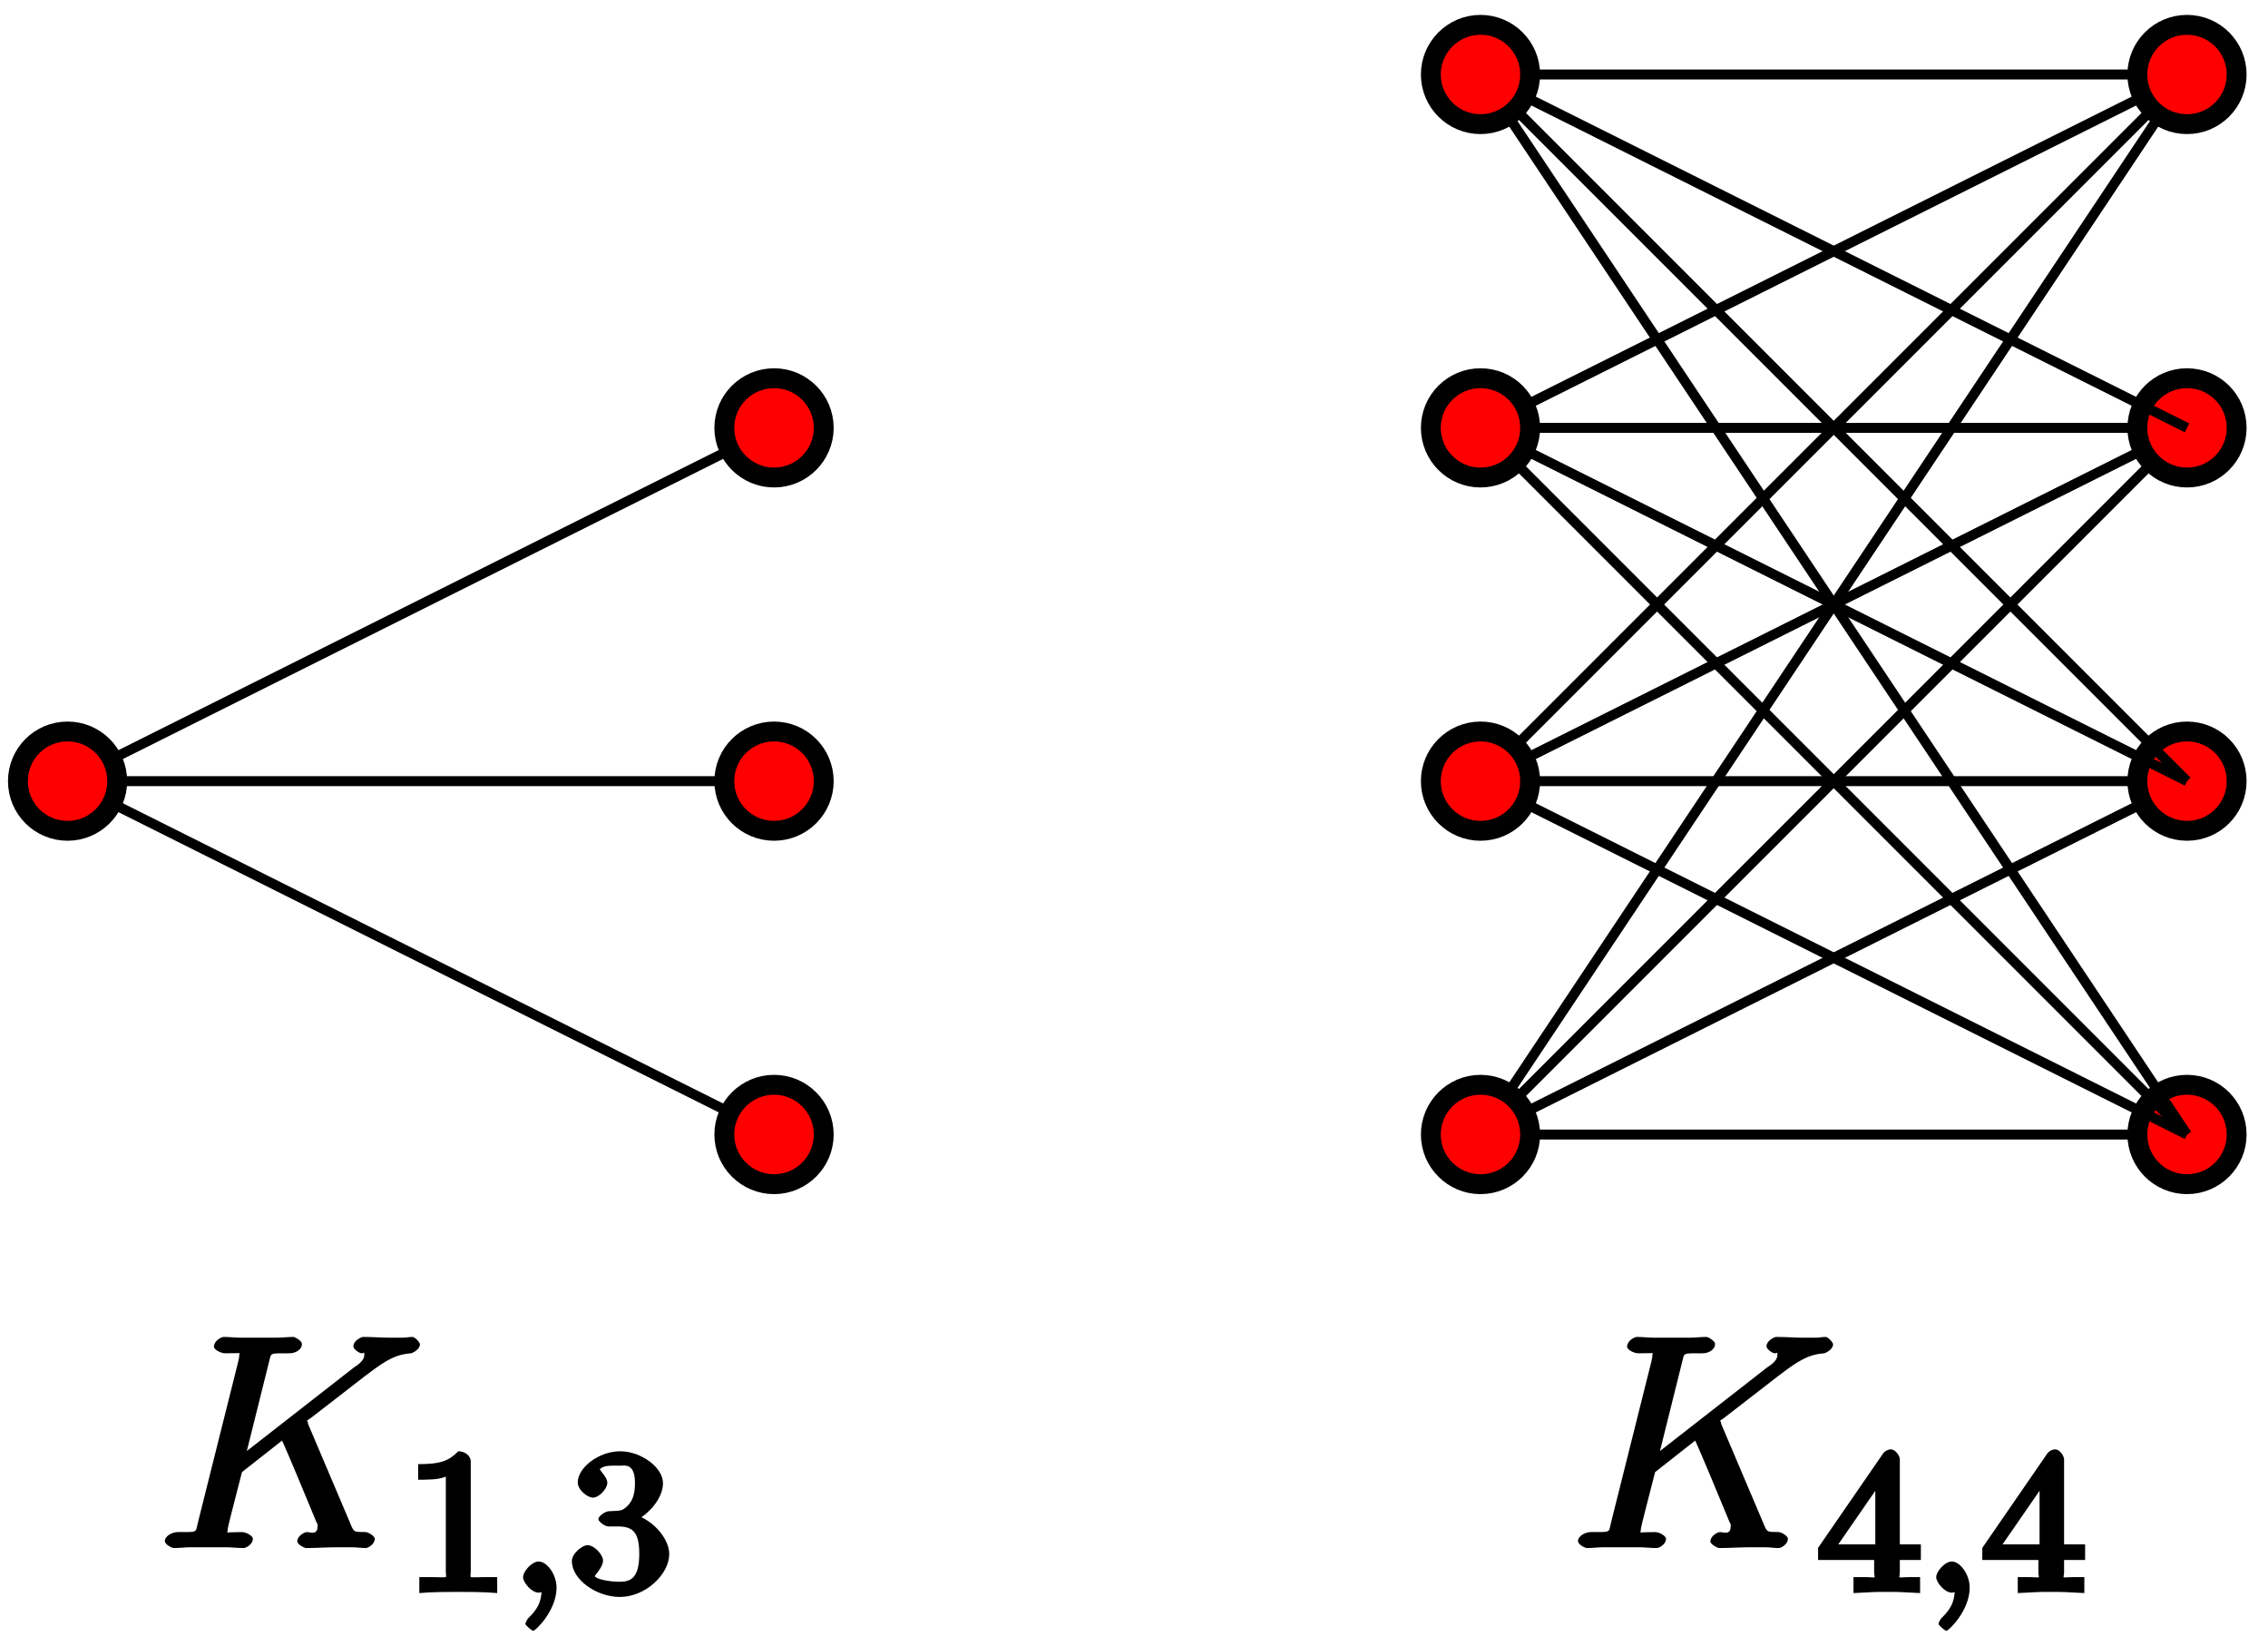
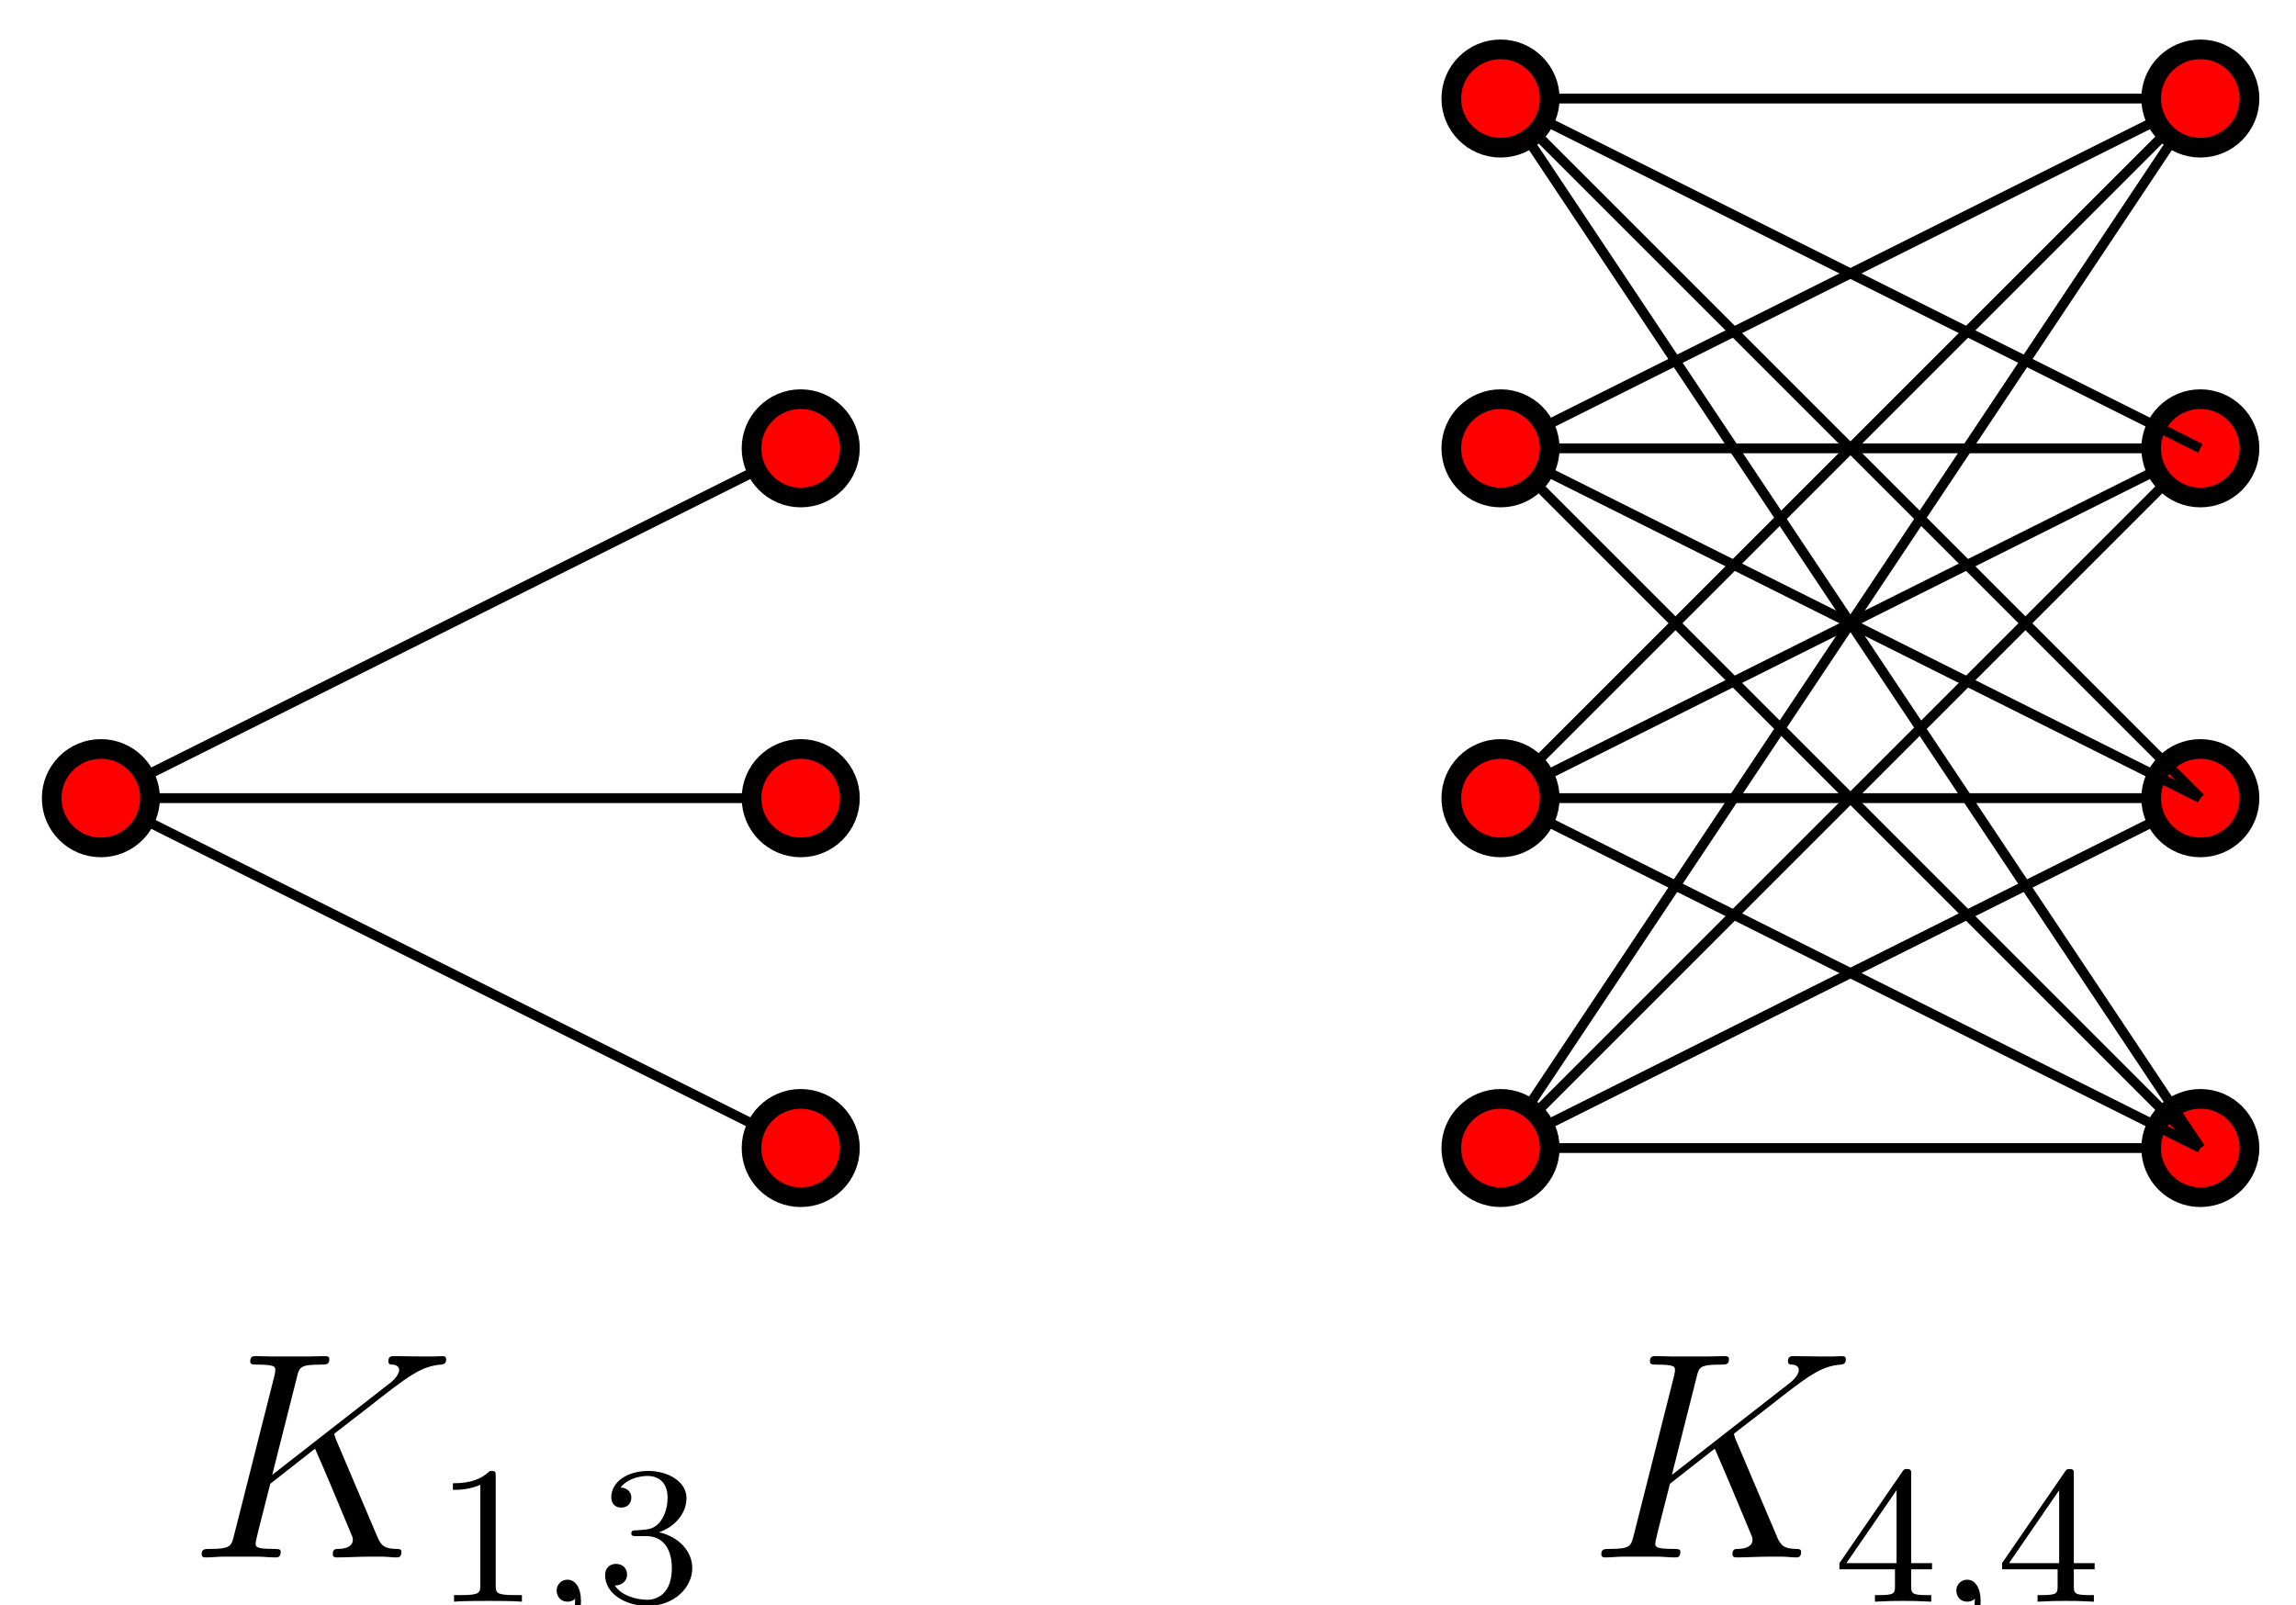
- <svg xmlns="http://www.w3.org/2000/svg" xmlns:xlink="http://www.w3.org/1999/xlink" width="91pt" height="66pt" viewBox="0 0 91 66" version="1.1">
+ <svg xmlns="http://www.w3.org/2000/svg" xmlns:xlink="http://www.w3.org/1999/xlink" width="93pt" height="65pt" viewBox="0 0 93 65" version="1.1">
  <defs>
    <g>
      <symbol overflow="visible" id="glyph0-0">
        <path style="stroke:none;" d="" />
      </symbol>
      <symbol overflow="visible" id="glyph0-1">
-         <path style="stroke:none;" d="M 6.125 -4.969 C 6.125 -5.016 6.078 -5.109 6.078 -5.141 C 6.078 -5.156 6.031 -5.062 6.234 -5.219 L 7.406 -6.125 C 9 -7.359 9.422 -7.75 10.25 -7.812 C 10.328 -7.828 10.609 -7.969 10.609 -8.172 C 10.609 -8.25 10.406 -8.469 10.312 -8.469 C 10.188 -8.469 10.047 -8.438 9.906 -8.438 L 9.453 -8.438 C 9.078 -8.438 8.688 -8.469 8.328 -8.469 C 8.25 -8.469 7.938 -8.312 7.938 -8.094 C 7.938 -7.969 8.188 -7.812 8.266 -7.812 C 8.391 -7.812 8.375 -7.906 8.375 -7.734 C 8.375 -7.5 8.062 -7.312 7.969 -7.25 L 3.281 -3.594 L 3.562 -3.484 L 4.547 -7.438 C 4.656 -7.844 4.531 -7.812 5.375 -7.812 C 5.609 -7.812 5.875 -7.953 5.875 -8.188 C 5.875 -8.312 5.594 -8.469 5.531 -8.469 C 5.312 -8.469 5.062 -8.438 4.844 -8.438 L 3.438 -8.438 C 3.219 -8.438 2.953 -8.469 2.734 -8.469 C 2.641 -8.469 2.344 -8.312 2.344 -8.078 C 2.344 -7.953 2.625 -7.812 2.797 -7.812 C 3.531 -7.812 3.359 -7.859 3.359 -7.734 C 3.359 -7.703 3.359 -7.641 3.312 -7.453 L 1.703 -1.031 C 1.594 -0.609 1.734 -0.641 0.891 -0.641 C 0.672 -0.641 0.375 -0.484 0.375 -0.281 C 0.375 -0.141 0.656 0 0.734 0 C 0.953 0 1.188 -0.031 1.422 -0.031 L 2.828 -0.031 C 3.047 -0.031 3.297 0 3.531 0 C 3.625 0 3.906 -0.141 3.906 -0.375 C 3.906 -0.484 3.641 -0.641 3.469 -0.641 C 2.734 -0.641 2.891 -0.578 2.891 -0.703 C 2.891 -0.781 2.969 -1.094 3.016 -1.281 L 3.469 -3.047 L 5.078 -4.312 C 5.312 -3.797 5.953 -2.266 6.453 -1.047 C 6.531 -0.906 6.5 -0.938 6.5 -0.859 C 6.5 -0.5 6.188 -0.641 6.078 -0.641 C 5.969 -0.641 5.688 -0.484 5.688 -0.266 C 5.688 -0.141 5.984 0 6.031 0 C 6.438 0 6.891 -0.031 7.297 -0.031 L 7.875 -0.031 C 8.062 -0.031 8.266 0 8.438 0 C 8.516 0 8.797 -0.141 8.797 -0.375 C 8.797 -0.484 8.531 -0.641 8.422 -0.641 C 7.969 -0.656 7.969 -0.594 7.797 -1.031 Z M 6.125 -4.969 " />
+         <path style="stroke:none;" d="M 5.969 -4.828 C 5.969 -4.859 5.922 -4.953 5.922 -5 C 5.922 -5.016 5.922 -5.016 6.125 -5.172 L 7.297 -6.078 C 8.891 -7.328 9.422 -7.75 10.25 -7.812 C 10.328 -7.828 10.453 -7.828 10.453 -8.031 C 10.453 -8.109 10.406 -8.156 10.312 -8.156 C 10.188 -8.156 10.047 -8.141 9.906 -8.141 L 9.453 -8.141 C 9.078 -8.141 8.688 -8.156 8.328 -8.156 C 8.25 -8.156 8.109 -8.156 8.109 -7.953 C 8.109 -7.828 8.188 -7.812 8.266 -7.812 C 8.391 -7.812 8.547 -7.75 8.547 -7.594 C 8.547 -7.344 8.188 -7.062 8.094 -7 L 3.406 -3.344 L 4.406 -7.297 C 4.5 -7.703 4.531 -7.812 5.375 -7.812 C 5.609 -7.812 5.719 -7.812 5.719 -8.047 C 5.719 -8.156 5.594 -8.156 5.531 -8.156 C 5.312 -8.156 5.062 -8.141 4.844 -8.141 L 3.438 -8.141 C 3.219 -8.141 2.953 -8.156 2.734 -8.156 C 2.641 -8.156 2.516 -8.156 2.516 -7.938 C 2.516 -7.812 2.625 -7.812 2.797 -7.812 C 3.531 -7.812 3.531 -7.719 3.531 -7.594 C 3.531 -7.562 3.531 -7.5 3.484 -7.312 L 1.859 -0.891 C 1.75 -0.469 1.734 -0.344 0.891 -0.344 C 0.672 -0.344 0.547 -0.344 0.547 -0.125 C 0.547 0 0.656 0 0.734 0 C 0.953 0 1.188 -0.031 1.422 -0.031 L 2.828 -0.031 C 3.047 -0.031 3.297 0 3.531 0 C 3.625 0 3.75 0 3.75 -0.234 C 3.75 -0.344 3.641 -0.344 3.469 -0.344 C 2.734 -0.344 2.734 -0.438 2.734 -0.562 C 2.734 -0.641 2.812 -0.938 2.859 -1.141 L 3.328 -2.984 L 5.141 -4.406 C 5.484 -3.641 6.125 -2.109 6.609 -0.938 C 6.641 -0.875 6.672 -0.797 6.672 -0.719 C 6.672 -0.359 6.188 -0.344 6.078 -0.344 C 5.969 -0.344 5.859 -0.344 5.859 -0.125 C 5.859 0 5.984 0 6.031 0 C 6.438 0 6.891 -0.031 7.297 -0.031 L 7.875 -0.031 C 8.062 -0.031 8.266 0 8.438 0 C 8.516 0 8.641 0 8.641 -0.234 C 8.641 -0.344 8.531 -0.344 8.422 -0.344 C 7.969 -0.359 7.812 -0.453 7.641 -0.891 Z M 5.969 -4.828 " />
      </symbol>
      <symbol overflow="visible" id="glyph1-0">
        <path style="stroke:none;" d="" />
      </symbol>
      <symbol overflow="visible" id="glyph1-1">
-         <path style="stroke:none;" d="M 2.688 -5.266 C 2.688 -5.469 2.484 -5.672 2.188 -5.672 C 1.812 -5.297 1.516 -5.156 0.578 -5.156 L 0.578 -4.531 C 0.984 -4.531 1.406 -4.531 1.688 -4.656 L 1.688 -0.844 C 1.688 -0.547 1.844 -0.625 1.094 -0.625 L 0.625 -0.625 L 0.625 0.016 C 1.141 -0.031 1.828 -0.031 2.188 -0.031 C 2.547 -0.031 3.234 -0.031 3.75 0.016 L 3.75 -0.625 L 3.281 -0.625 C 2.531 -0.625 2.688 -0.547 2.688 -0.844 Z M 2.688 -5.266 " />
+         <path style="stroke:none;" d="M 2.5 -5.078 C 2.5 -5.297 2.484 -5.297 2.266 -5.297 C 1.938 -4.984 1.516 -4.797 0.766 -4.797 L 0.766 -4.531 C 0.984 -4.531 1.406 -4.531 1.875 -4.734 L 1.875 -0.656 C 1.875 -0.359 1.844 -0.266 1.094 -0.266 L 0.812 -0.266 L 0.812 0 C 1.141 -0.031 1.828 -0.031 2.188 -0.031 C 2.547 -0.031 3.234 -0.031 3.562 0 L 3.562 -0.266 L 3.281 -0.266 C 2.531 -0.266 2.5 -0.359 2.5 -0.656 Z M 2.5 -5.078 " />
      </symbol>
      <symbol overflow="visible" id="glyph1-2">
-         <path style="stroke:none;" d="M 2.016 -2.656 C 2.641 -2.656 2.859 -2.375 2.859 -1.547 C 2.859 -0.547 2.484 -0.438 2.062 -0.438 C 1.625 -0.438 1.141 -0.547 1.078 -0.656 C 1.031 -0.656 1.406 -1.016 1.406 -1.281 C 1.406 -1.531 1.047 -1.906 0.781 -1.906 C 0.578 -1.906 0.156 -1.578 0.156 -1.266 C 0.156 -0.516 1.156 0.172 2.078 0.172 C 3.125 0.172 4.062 -0.75 4.062 -1.547 C 4.062 -2.203 3.344 -3 2.531 -3.172 L 2.531 -2.812 C 3.156 -3.031 3.812 -3.75 3.812 -4.391 C 3.812 -5.031 2.922 -5.672 2.094 -5.672 C 1.234 -5.672 0.391 -5.016 0.391 -4.422 C 0.391 -4.125 0.781 -3.812 1 -3.812 C 1.25 -3.812 1.578 -4.172 1.578 -4.406 C 1.578 -4.688 1.141 -4.984 1.328 -4.984 C 1.438 -5.125 1.922 -5.094 2.062 -5.094 C 2.266 -5.094 2.688 -5.219 2.688 -4.391 C 2.688 -3.828 2.516 -3.625 2.406 -3.5 C 2.156 -3.25 2.109 -3.297 1.625 -3.266 C 1.469 -3.25 1.219 -3.062 1.219 -2.953 C 1.219 -2.844 1.484 -2.656 1.625 -2.656 Z M 2.016 -2.656 " />
+         <path style="stroke:none;" d="M 2.016 -2.656 C 2.641 -2.656 3.047 -2.203 3.047 -1.359 C 3.047 -0.359 2.484 -0.078 2.062 -0.078 C 1.625 -0.078 1.016 -0.234 0.734 -0.656 C 1.031 -0.656 1.234 -0.844 1.234 -1.094 C 1.234 -1.359 1.047 -1.531 0.781 -1.531 C 0.578 -1.531 0.344 -1.406 0.344 -1.078 C 0.344 -0.328 1.156 0.172 2.078 0.172 C 3.125 0.172 3.875 -0.562 3.875 -1.359 C 3.875 -2.031 3.344 -2.625 2.531 -2.812 C 3.156 -3.031 3.641 -3.562 3.641 -4.203 C 3.641 -4.844 2.922 -5.297 2.094 -5.297 C 1.234 -5.297 0.594 -4.844 0.594 -4.234 C 0.594 -3.938 0.781 -3.812 1 -3.812 C 1.25 -3.812 1.406 -3.984 1.406 -4.219 C 1.406 -4.516 1.141 -4.625 0.969 -4.625 C 1.312 -5.062 1.922 -5.094 2.062 -5.094 C 2.266 -5.094 2.875 -5.031 2.875 -4.203 C 2.875 -3.656 2.641 -3.312 2.531 -3.188 C 2.297 -2.938 2.109 -2.922 1.625 -2.891 C 1.469 -2.891 1.406 -2.875 1.406 -2.766 C 1.406 -2.656 1.484 -2.656 1.625 -2.656 Z M 2.016 -2.656 " />
      </symbol>
      <symbol overflow="visible" id="glyph1-3">
-         <path style="stroke:none;" d="M 3.328 -5.344 C 3.328 -5.5 3.141 -5.75 2.969 -5.75 C 2.875 -5.75 2.719 -5.688 2.641 -5.562 L 0.047 -1.797 L 0.047 -1.312 L 2.297 -1.312 L 2.297 -0.828 C 2.297 -0.531 2.469 -0.625 1.844 -0.625 L 1.469 -0.625 L 1.469 0.016 C 2.344 -0.031 2.359 -0.031 2.812 -0.031 C 3.266 -0.031 3.281 -0.031 4.141 0.016 L 4.141 -0.625 L 3.781 -0.625 C 3.156 -0.625 3.328 -0.531 3.328 -0.828 L 3.328 -1.312 L 4.172 -1.312 L 4.172 -1.938 L 3.328 -1.938 Z M 2.344 -4.688 L 2.344 -1.938 L 0.859 -1.938 L 2.672 -4.562 Z M 2.344 -4.688 " />
+         <path style="stroke:none;" d="M 3.141 -5.156 C 3.141 -5.312 3.141 -5.375 2.969 -5.375 C 2.875 -5.375 2.859 -5.375 2.781 -5.266 L 0.234 -1.562 L 0.234 -1.312 L 2.484 -1.312 L 2.484 -0.641 C 2.484 -0.344 2.469 -0.266 1.844 -0.266 L 1.672 -0.266 L 1.672 0 C 2.344 -0.031 2.359 -0.031 2.812 -0.031 C 3.266 -0.031 3.281 -0.031 3.953 0 L 3.953 -0.266 L 3.781 -0.266 C 3.156 -0.266 3.141 -0.344 3.141 -0.641 L 3.141 -1.312 L 3.984 -1.312 L 3.984 -1.562 L 3.141 -1.562 Z M 2.547 -4.516 L 2.547 -1.562 L 0.516 -1.562 Z M 2.547 -4.516 " />
      </symbol>
      <symbol overflow="visible" id="glyph2-0">
        <path style="stroke:none;" d="" />
      </symbol>
      <symbol overflow="visible" id="glyph2-1">
-         <path style="stroke:none;" d="M 1.297 -0.297 C 1.297 0.219 1.25 0.547 0.75 1.031 C 0.719 1.062 0.641 1.203 0.641 1.25 C 0.641 1.312 0.906 1.531 0.953 1.531 C 1.047 1.531 1.891 0.719 1.891 -0.203 C 1.891 -0.719 1.516 -1.25 1.172 -1.25 C 0.891 -1.25 0.547 -0.844 0.547 -0.625 C 0.547 -0.406 0.891 0 1.172 0 C 1.375 0 1.672 -0.297 1.672 -0.297 Z M 1.297 -0.297 " />
+         <path style="stroke:none;" d="M 1.484 -0.125 C 1.484 0.391 1.375 0.859 0.891 1.344 C 0.859 1.375 0.844 1.391 0.844 1.422 C 0.844 1.484 0.906 1.531 0.953 1.531 C 1.047 1.531 1.719 0.906 1.719 -0.031 C 1.719 -0.531 1.516 -0.891 1.172 -0.891 C 0.891 -0.891 0.734 -0.656 0.734 -0.453 C 0.734 -0.219 0.891 0 1.172 0 C 1.375 0 1.484 -0.109 1.484 -0.125 Z M 1.484 -0.125 " />
      </symbol>
    </g>
  </defs>
  <g id="surface1">
    <g style="fill:rgb(0%,0%,0%);fill-opacity:1;">
-       <use xlink:href="#glyph0-1" x="6.24" y="62.1" />
+       <use xlink:href="#glyph0-1" x="7.62" y="63.098" />
    </g>
    <g style="fill:rgb(0%,0%,0%);fill-opacity:1;">
-       <use xlink:href="#glyph1-1" x="16.2" y="63.89" />
+       <use xlink:href="#glyph1-1" x="17.579" y="64.891" />
    </g>
    <g style="fill:rgb(0%,0%,0%);fill-opacity:1;">
-       <use xlink:href="#glyph2-1" x="20.44" y="63.89" />
+       <use xlink:href="#glyph2-1" x="21.813" y="64.891" />
    </g>
    <g style="fill:rgb(0%,0%,0%);fill-opacity:1;">
-       <use xlink:href="#glyph1-2" x="22.79" y="63.89" />
+       <use xlink:href="#glyph1-2" x="24.166" y="64.891" />
    </g>
    <g style="fill:rgb(0%,0%,0%);fill-opacity:1;">
-       <use xlink:href="#glyph0-1" x="62.94" y="62.1" />
+       <use xlink:href="#glyph0-1" x="64.314" y="63.098" />
    </g>
    <g style="fill:rgb(0%,0%,0%);fill-opacity:1;">
-       <use xlink:href="#glyph1-3" x="72.9" y="63.89" />
+       <use xlink:href="#glyph1-3" x="74.273" y="64.891" />
    </g>
    <g style="fill:rgb(0%,0%,0%);fill-opacity:1;">
-       <use xlink:href="#glyph2-1" x="77.14" y="63.89" />
+       <use xlink:href="#glyph2-1" x="78.507" y="64.891" />
    </g>
    <g style="fill:rgb(0%,0%,0%);fill-opacity:1;">
-       <use xlink:href="#glyph1-3" x="79.49" y="63.89" />
+       <use xlink:href="#glyph1-3" x="80.86" y="64.891" />
    </g>
-     <path style="fill:none;stroke-width:0.399;stroke-linecap:butt;stroke-linejoin:miter;stroke:rgb(0%,0%,0%);stroke-opacity:1;stroke-miterlimit:10;" d="M 0.001 14.174 L 28.349 -0.002 " transform="matrix(1,0,0,-1,2.71,45.51)" />
-     <path style="fill-rule:nonzero;fill:rgb(100%,0%,0%);fill-opacity:1;stroke-width:0.797;stroke-linecap:butt;stroke-linejoin:miter;stroke:rgb(0%,0%,0%);stroke-opacity:1;stroke-miterlimit:10;" d="M 30.341 -0.002 C 30.341 1.1 29.446 1.994 28.349 1.994 C 27.247 1.994 26.352 1.1 26.352 -0.002 C 26.352 -1.099 27.247 -1.994 28.349 -1.994 C 29.446 -1.994 30.341 -1.099 30.341 -0.002 Z M 30.341 -0.002 " transform="matrix(1,0,0,-1,2.71,45.51)" />
-     <path style="fill:none;stroke-width:0.399;stroke-linecap:butt;stroke-linejoin:miter;stroke:rgb(0%,0%,0%);stroke-opacity:1;stroke-miterlimit:10;" d="M 0.001 14.174 L 28.349 14.174 " transform="matrix(1,0,0,-1,2.71,45.51)" />
-     <path style="fill-rule:nonzero;fill:rgb(100%,0%,0%);fill-opacity:1;stroke-width:0.797;stroke-linecap:butt;stroke-linejoin:miter;stroke:rgb(0%,0%,0%);stroke-opacity:1;stroke-miterlimit:10;" d="M 30.341 14.174 C 30.341 15.276 29.446 16.166 28.349 16.166 C 27.247 16.166 26.352 15.276 26.352 14.174 C 26.352 13.072 27.247 12.182 28.349 12.182 C 29.446 12.182 30.341 13.072 30.341 14.174 Z M 30.341 14.174 " transform="matrix(1,0,0,-1,2.71,45.51)" />
-     <path style="fill:none;stroke-width:0.399;stroke-linecap:butt;stroke-linejoin:miter;stroke:rgb(0%,0%,0%);stroke-opacity:1;stroke-miterlimit:10;" d="M 0.001 14.174 L 28.349 28.346 " transform="matrix(1,0,0,-1,2.71,45.51)" />
-     <path style="fill-rule:nonzero;fill:rgb(100%,0%,0%);fill-opacity:1;stroke-width:0.797;stroke-linecap:butt;stroke-linejoin:miter;stroke:rgb(0%,0%,0%);stroke-opacity:1;stroke-miterlimit:10;" d="M 30.341 28.346 C 30.341 29.448 29.446 30.338 28.349 30.338 C 27.247 30.338 26.352 29.448 26.352 28.346 C 26.352 27.248 27.247 26.354 28.349 26.354 C 29.446 26.354 30.341 27.248 30.341 28.346 Z M 30.341 28.346 " transform="matrix(1,0,0,-1,2.71,45.51)" />
-     <path style="fill-rule:nonzero;fill:rgb(100%,0%,0%);fill-opacity:1;stroke-width:0.797;stroke-linecap:butt;stroke-linejoin:miter;stroke:rgb(0%,0%,0%);stroke-opacity:1;stroke-miterlimit:10;" d="M 1.993 14.174 C 1.993 15.276 1.099 16.166 0.001 16.166 C -1.101 16.166 -1.991 15.276 -1.991 14.174 C -1.991 13.072 -1.101 12.182 0.001 12.182 C 1.099 12.182 1.993 13.072 1.993 14.174 Z M 1.993 14.174 " transform="matrix(1,0,0,-1,2.71,45.51)" />
-     <path style="fill:none;stroke-width:0.399;stroke-linecap:butt;stroke-linejoin:miter;stroke:rgb(0%,0%,0%);stroke-opacity:1;stroke-miterlimit:10;" d="M 56.692 -0.002 L 85.04 -0.002 " transform="matrix(1,0,0,-1,2.71,45.51)" />
-     <path style="fill:none;stroke-width:0.399;stroke-linecap:butt;stroke-linejoin:miter;stroke:rgb(0%,0%,0%);stroke-opacity:1;stroke-miterlimit:10;" d="M 56.692 -0.002 L 85.04 14.174 " transform="matrix(1,0,0,-1,2.71,45.51)" />
-     <path style="fill:none;stroke-width:0.399;stroke-linecap:butt;stroke-linejoin:miter;stroke:rgb(0%,0%,0%);stroke-opacity:1;stroke-miterlimit:10;" d="M 56.692 -0.002 L 85.04 28.346 " transform="matrix(1,0,0,-1,2.71,45.51)" />
-     <path style="fill:none;stroke-width:0.399;stroke-linecap:butt;stroke-linejoin:miter;stroke:rgb(0%,0%,0%);stroke-opacity:1;stroke-miterlimit:10;" d="M 56.692 -0.002 L 85.04 42.522 " transform="matrix(1,0,0,-1,2.71,45.51)" />
-     <path style="fill-rule:nonzero;fill:rgb(100%,0%,0%);fill-opacity:1;stroke-width:0.797;stroke-linecap:butt;stroke-linejoin:miter;stroke:rgb(0%,0%,0%);stroke-opacity:1;stroke-miterlimit:10;" d="M 58.685 -0.002 C 58.685 1.1 57.794 1.994 56.692 1.994 C 55.595 1.994 54.7 1.1 54.7 -0.002 C 54.7 -1.099 55.595 -1.994 56.692 -1.994 C 57.794 -1.994 58.685 -1.099 58.685 -0.002 Z M 58.685 -0.002 " transform="matrix(1,0,0,-1,2.71,45.51)" />
-     <path style="fill-rule:nonzero;fill:rgb(100%,0%,0%);fill-opacity:1;stroke-width:0.797;stroke-linecap:butt;stroke-linejoin:miter;stroke:rgb(0%,0%,0%);stroke-opacity:1;stroke-miterlimit:10;" d="M 87.032 -0.002 C 87.032 1.1 86.142 1.994 85.04 1.994 C 83.938 1.994 83.048 1.1 83.048 -0.002 C 83.048 -1.099 83.938 -1.994 85.04 -1.994 C 86.142 -1.994 87.032 -1.099 87.032 -0.002 Z M 87.032 -0.002 " transform="matrix(1,0,0,-1,2.71,45.51)" />
-     <path style="fill:none;stroke-width:0.399;stroke-linecap:butt;stroke-linejoin:miter;stroke:rgb(0%,0%,0%);stroke-opacity:1;stroke-miterlimit:10;" d="M 56.692 14.174 L 85.04 -0.002 " transform="matrix(1,0,0,-1,2.71,45.51)" />
-     <path style="fill:none;stroke-width:0.399;stroke-linecap:butt;stroke-linejoin:miter;stroke:rgb(0%,0%,0%);stroke-opacity:1;stroke-miterlimit:10;" d="M 56.692 14.174 L 85.04 14.174 " transform="matrix(1,0,0,-1,2.71,45.51)" />
-     <path style="fill:none;stroke-width:0.399;stroke-linecap:butt;stroke-linejoin:miter;stroke:rgb(0%,0%,0%);stroke-opacity:1;stroke-miterlimit:10;" d="M 56.692 14.174 L 85.04 28.346 " transform="matrix(1,0,0,-1,2.71,45.51)" />
-     <path style="fill:none;stroke-width:0.399;stroke-linecap:butt;stroke-linejoin:miter;stroke:rgb(0%,0%,0%);stroke-opacity:1;stroke-miterlimit:10;" d="M 56.692 14.174 L 85.04 42.522 " transform="matrix(1,0,0,-1,2.71,45.51)" />
-     <path style="fill-rule:nonzero;fill:rgb(100%,0%,0%);fill-opacity:1;stroke-width:0.797;stroke-linecap:butt;stroke-linejoin:miter;stroke:rgb(0%,0%,0%);stroke-opacity:1;stroke-miterlimit:10;" d="M 58.685 14.174 C 58.685 15.276 57.794 16.166 56.692 16.166 C 55.595 16.166 54.7 15.276 54.7 14.174 C 54.7 13.072 55.595 12.182 56.692 12.182 C 57.794 12.182 58.685 13.072 58.685 14.174 Z M 58.685 14.174 " transform="matrix(1,0,0,-1,2.71,45.51)" />
-     <path style="fill-rule:nonzero;fill:rgb(100%,0%,0%);fill-opacity:1;stroke-width:0.797;stroke-linecap:butt;stroke-linejoin:miter;stroke:rgb(0%,0%,0%);stroke-opacity:1;stroke-miterlimit:10;" d="M 87.032 14.174 C 87.032 15.276 86.142 16.166 85.04 16.166 C 83.938 16.166 83.048 15.276 83.048 14.174 C 83.048 13.072 83.938 12.182 85.04 12.182 C 86.142 12.182 87.032 13.072 87.032 14.174 Z M 87.032 14.174 " transform="matrix(1,0,0,-1,2.71,45.51)" />
-     <path style="fill:none;stroke-width:0.399;stroke-linecap:butt;stroke-linejoin:miter;stroke:rgb(0%,0%,0%);stroke-opacity:1;stroke-miterlimit:10;" d="M 56.692 28.346 L 85.04 -0.002 " transform="matrix(1,0,0,-1,2.71,45.51)" />
-     <path style="fill:none;stroke-width:0.399;stroke-linecap:butt;stroke-linejoin:miter;stroke:rgb(0%,0%,0%);stroke-opacity:1;stroke-miterlimit:10;" d="M 56.692 28.346 L 85.04 14.174 " transform="matrix(1,0,0,-1,2.71,45.51)" />
-     <path style="fill:none;stroke-width:0.399;stroke-linecap:butt;stroke-linejoin:miter;stroke:rgb(0%,0%,0%);stroke-opacity:1;stroke-miterlimit:10;" d="M 56.692 28.346 L 85.04 28.346 " transform="matrix(1,0,0,-1,2.71,45.51)" />
-     <path style="fill:none;stroke-width:0.399;stroke-linecap:butt;stroke-linejoin:miter;stroke:rgb(0%,0%,0%);stroke-opacity:1;stroke-miterlimit:10;" d="M 56.692 28.346 L 85.04 42.522 " transform="matrix(1,0,0,-1,2.71,45.51)" />
-     <path style="fill-rule:nonzero;fill:rgb(100%,0%,0%);fill-opacity:1;stroke-width:0.797;stroke-linecap:butt;stroke-linejoin:miter;stroke:rgb(0%,0%,0%);stroke-opacity:1;stroke-miterlimit:10;" d="M 58.685 28.346 C 58.685 29.448 57.794 30.338 56.692 30.338 C 55.595 30.338 54.7 29.448 54.7 28.346 C 54.7 27.248 55.595 26.354 56.692 26.354 C 57.794 26.354 58.685 27.248 58.685 28.346 Z M 58.685 28.346 " transform="matrix(1,0,0,-1,2.71,45.51)" />
-     <path style="fill-rule:nonzero;fill:rgb(100%,0%,0%);fill-opacity:1;stroke-width:0.797;stroke-linecap:butt;stroke-linejoin:miter;stroke:rgb(0%,0%,0%);stroke-opacity:1;stroke-miterlimit:10;" d="M 87.032 28.346 C 87.032 29.448 86.142 30.338 85.04 30.338 C 83.938 30.338 83.048 29.448 83.048 28.346 C 83.048 27.248 83.938 26.354 85.04 26.354 C 86.142 26.354 87.032 27.248 87.032 28.346 Z M 87.032 28.346 " transform="matrix(1,0,0,-1,2.71,45.51)" />
-     <path style="fill:none;stroke-width:0.399;stroke-linecap:butt;stroke-linejoin:miter;stroke:rgb(0%,0%,0%);stroke-opacity:1;stroke-miterlimit:10;" d="M 56.692 42.522 L 85.04 -0.002 " transform="matrix(1,0,0,-1,2.71,45.51)" />
-     <path style="fill:none;stroke-width:0.399;stroke-linecap:butt;stroke-linejoin:miter;stroke:rgb(0%,0%,0%);stroke-opacity:1;stroke-miterlimit:10;" d="M 56.692 42.522 L 85.04 14.174 " transform="matrix(1,0,0,-1,2.71,45.51)" />
-     <path style="fill:none;stroke-width:0.399;stroke-linecap:butt;stroke-linejoin:miter;stroke:rgb(0%,0%,0%);stroke-opacity:1;stroke-miterlimit:10;" d="M 56.692 42.522 L 85.04 28.346 " transform="matrix(1,0,0,-1,2.71,45.51)" />
-     <path style="fill:none;stroke-width:0.399;stroke-linecap:butt;stroke-linejoin:miter;stroke:rgb(0%,0%,0%);stroke-opacity:1;stroke-miterlimit:10;" d="M 56.692 42.522 L 85.04 42.522 " transform="matrix(1,0,0,-1,2.71,45.51)" />
-     <path style="fill-rule:nonzero;fill:rgb(100%,0%,0%);fill-opacity:1;stroke-width:0.797;stroke-linecap:butt;stroke-linejoin:miter;stroke:rgb(0%,0%,0%);stroke-opacity:1;stroke-miterlimit:10;" d="M 58.685 42.522 C 58.685 43.619 57.794 44.514 56.692 44.514 C 55.595 44.514 54.7 43.619 54.7 42.522 C 54.7 41.42 55.595 40.53 56.692 40.53 C 57.794 40.53 58.685 41.42 58.685 42.522 Z M 58.685 42.522 " transform="matrix(1,0,0,-1,2.71,45.51)" />
-     <path style="fill-rule:nonzero;fill:rgb(100%,0%,0%);fill-opacity:1;stroke-width:0.797;stroke-linecap:butt;stroke-linejoin:miter;stroke:rgb(0%,0%,0%);stroke-opacity:1;stroke-miterlimit:10;" d="M 87.032 42.522 C 87.032 43.619 86.142 44.514 85.04 44.514 C 83.938 44.514 83.048 43.619 83.048 42.522 C 83.048 41.42 83.938 40.53 85.04 40.53 C 86.142 40.53 87.032 41.42 87.032 42.522 Z M 87.032 42.522 " transform="matrix(1,0,0,-1,2.71,45.51)" />
+     <path style="fill:none;stroke-width:0.399;stroke-linecap:butt;stroke-linejoin:miter;stroke:rgb(0%,0%,0%);stroke-opacity:1;stroke-miterlimit:10;" d="M -0 14.175 L 28.348 -0.001 " transform="matrix(1,0,0,-1,4.086,46.511)" />
+     <path style="fill-rule:nonzero;fill:rgb(100%,0%,0%);fill-opacity:1;stroke-width:0.797;stroke-linecap:butt;stroke-linejoin:miter;stroke:rgb(0%,0%,0%);stroke-opacity:1;stroke-miterlimit:10;" d="M 30.34 -0.001 C 30.34 1.101 29.449 1.991 28.348 1.991 C 27.246 1.991 26.355 1.101 26.355 -0.001 C 26.355 -1.102 27.246 -1.993 28.348 -1.993 C 29.449 -1.993 30.34 -1.102 30.34 -0.001 Z M 30.34 -0.001 " transform="matrix(1,0,0,-1,4.086,46.511)" />
+     <path style="fill:none;stroke-width:0.399;stroke-linecap:butt;stroke-linejoin:miter;stroke:rgb(0%,0%,0%);stroke-opacity:1;stroke-miterlimit:10;" d="M -0 14.175 L 28.348 14.175 " transform="matrix(1,0,0,-1,4.086,46.511)" />
+     <path style="fill-rule:nonzero;fill:rgb(100%,0%,0%);fill-opacity:1;stroke-width:0.797;stroke-linecap:butt;stroke-linejoin:miter;stroke:rgb(0%,0%,0%);stroke-opacity:1;stroke-miterlimit:10;" d="M 30.34 14.175 C 30.34 15.273 29.449 16.167 28.348 16.167 C 27.246 16.167 26.355 15.273 26.355 14.175 C 26.355 13.073 27.246 12.179 28.348 12.179 C 29.449 12.179 30.34 13.073 30.34 14.175 Z M 30.34 14.175 " transform="matrix(1,0,0,-1,4.086,46.511)" />
+     <path style="fill:none;stroke-width:0.399;stroke-linecap:butt;stroke-linejoin:miter;stroke:rgb(0%,0%,0%);stroke-opacity:1;stroke-miterlimit:10;" d="M -0 14.175 L 28.348 28.347 " transform="matrix(1,0,0,-1,4.086,46.511)" />
+     <path style="fill-rule:nonzero;fill:rgb(100%,0%,0%);fill-opacity:1;stroke-width:0.797;stroke-linecap:butt;stroke-linejoin:miter;stroke:rgb(0%,0%,0%);stroke-opacity:1;stroke-miterlimit:10;" d="M 30.34 28.347 C 30.34 29.448 29.449 30.339 28.348 30.339 C 27.246 30.339 26.355 29.448 26.355 28.347 C 26.355 27.245 27.246 26.355 28.348 26.355 C 29.449 26.355 30.34 27.245 30.34 28.347 Z M 30.34 28.347 " transform="matrix(1,0,0,-1,4.086,46.511)" />
+     <path style="fill-rule:nonzero;fill:rgb(100%,0%,0%);fill-opacity:1;stroke-width:0.797;stroke-linecap:butt;stroke-linejoin:miter;stroke:rgb(0%,0%,0%);stroke-opacity:1;stroke-miterlimit:10;" d="M 1.992 14.175 C 1.992 15.273 1.101 16.167 -0 16.167 C -1.102 16.167 -1.992 15.273 -1.992 14.175 C -1.992 13.073 -1.102 12.179 -0 12.179 C 1.101 12.179 1.992 13.073 1.992 14.175 Z M 1.992 14.175 " transform="matrix(1,0,0,-1,4.086,46.511)" />
+     <path style="fill:none;stroke-width:0.399;stroke-linecap:butt;stroke-linejoin:miter;stroke:rgb(0%,0%,0%);stroke-opacity:1;stroke-miterlimit:10;" d="M 56.695 -0.001 L 85.039 -0.001 " transform="matrix(1,0,0,-1,4.086,46.511)" />
+     <path style="fill:none;stroke-width:0.399;stroke-linecap:butt;stroke-linejoin:miter;stroke:rgb(0%,0%,0%);stroke-opacity:1;stroke-miterlimit:10;" d="M 56.695 -0.001 L 85.039 14.175 " transform="matrix(1,0,0,-1,4.086,46.511)" />
+     <path style="fill:none;stroke-width:0.399;stroke-linecap:butt;stroke-linejoin:miter;stroke:rgb(0%,0%,0%);stroke-opacity:1;stroke-miterlimit:10;" d="M 56.695 -0.001 L 85.039 28.347 " transform="matrix(1,0,0,-1,4.086,46.511)" />
+     <path style="fill:none;stroke-width:0.399;stroke-linecap:butt;stroke-linejoin:miter;stroke:rgb(0%,0%,0%);stroke-opacity:1;stroke-miterlimit:10;" d="M 56.695 -0.001 L 85.039 42.519 " transform="matrix(1,0,0,-1,4.086,46.511)" />
+     <path style="fill-rule:nonzero;fill:rgb(100%,0%,0%);fill-opacity:1;stroke-width:0.797;stroke-linecap:butt;stroke-linejoin:miter;stroke:rgb(0%,0%,0%);stroke-opacity:1;stroke-miterlimit:10;" d="M 58.687 -0.001 C 58.687 1.101 57.793 1.991 56.695 1.991 C 55.594 1.991 54.699 1.101 54.699 -0.001 C 54.699 -1.102 55.594 -1.993 56.695 -1.993 C 57.793 -1.993 58.687 -1.102 58.687 -0.001 Z M 58.687 -0.001 " transform="matrix(1,0,0,-1,4.086,46.511)" />
+     <path style="fill-rule:nonzero;fill:rgb(100%,0%,0%);fill-opacity:1;stroke-width:0.797;stroke-linecap:butt;stroke-linejoin:miter;stroke:rgb(0%,0%,0%);stroke-opacity:1;stroke-miterlimit:10;" d="M 87.031 -0.001 C 87.031 1.101 86.141 1.991 85.039 1.991 C 83.941 1.991 83.047 1.101 83.047 -0.001 C 83.047 -1.102 83.941 -1.993 85.039 -1.993 C 86.141 -1.993 87.031 -1.102 87.031 -0.001 Z M 87.031 -0.001 " transform="matrix(1,0,0,-1,4.086,46.511)" />
+     <path style="fill:none;stroke-width:0.399;stroke-linecap:butt;stroke-linejoin:miter;stroke:rgb(0%,0%,0%);stroke-opacity:1;stroke-miterlimit:10;" d="M 56.695 14.175 L 85.039 -0.001 " transform="matrix(1,0,0,-1,4.086,46.511)" />
+     <path style="fill:none;stroke-width:0.399;stroke-linecap:butt;stroke-linejoin:miter;stroke:rgb(0%,0%,0%);stroke-opacity:1;stroke-miterlimit:10;" d="M 56.695 14.175 L 85.039 14.175 " transform="matrix(1,0,0,-1,4.086,46.511)" />
+     <path style="fill:none;stroke-width:0.399;stroke-linecap:butt;stroke-linejoin:miter;stroke:rgb(0%,0%,0%);stroke-opacity:1;stroke-miterlimit:10;" d="M 56.695 14.175 L 85.039 28.347 " transform="matrix(1,0,0,-1,4.086,46.511)" />
+     <path style="fill:none;stroke-width:0.399;stroke-linecap:butt;stroke-linejoin:miter;stroke:rgb(0%,0%,0%);stroke-opacity:1;stroke-miterlimit:10;" d="M 56.695 14.175 L 85.039 42.519 " transform="matrix(1,0,0,-1,4.086,46.511)" />
+     <path style="fill-rule:nonzero;fill:rgb(100%,0%,0%);fill-opacity:1;stroke-width:0.797;stroke-linecap:butt;stroke-linejoin:miter;stroke:rgb(0%,0%,0%);stroke-opacity:1;stroke-miterlimit:10;" d="M 58.687 14.175 C 58.687 15.273 57.793 16.167 56.695 16.167 C 55.594 16.167 54.699 15.273 54.699 14.175 C 54.699 13.073 55.594 12.179 56.695 12.179 C 57.793 12.179 58.687 13.073 58.687 14.175 Z M 58.687 14.175 " transform="matrix(1,0,0,-1,4.086,46.511)" />
+     <path style="fill-rule:nonzero;fill:rgb(100%,0%,0%);fill-opacity:1;stroke-width:0.797;stroke-linecap:butt;stroke-linejoin:miter;stroke:rgb(0%,0%,0%);stroke-opacity:1;stroke-miterlimit:10;" d="M 87.031 14.175 C 87.031 15.273 86.141 16.167 85.039 16.167 C 83.941 16.167 83.047 15.273 83.047 14.175 C 83.047 13.073 83.941 12.179 85.039 12.179 C 86.141 12.179 87.031 13.073 87.031 14.175 Z M 87.031 14.175 " transform="matrix(1,0,0,-1,4.086,46.511)" />
+     <path style="fill:none;stroke-width:0.399;stroke-linecap:butt;stroke-linejoin:miter;stroke:rgb(0%,0%,0%);stroke-opacity:1;stroke-miterlimit:10;" d="M 56.695 28.347 L 85.039 -0.001 " transform="matrix(1,0,0,-1,4.086,46.511)" />
+     <path style="fill:none;stroke-width:0.399;stroke-linecap:butt;stroke-linejoin:miter;stroke:rgb(0%,0%,0%);stroke-opacity:1;stroke-miterlimit:10;" d="M 56.695 28.347 L 85.039 14.175 " transform="matrix(1,0,0,-1,4.086,46.511)" />
+     <path style="fill:none;stroke-width:0.399;stroke-linecap:butt;stroke-linejoin:miter;stroke:rgb(0%,0%,0%);stroke-opacity:1;stroke-miterlimit:10;" d="M 56.695 28.347 L 85.039 28.347 " transform="matrix(1,0,0,-1,4.086,46.511)" />
+     <path style="fill:none;stroke-width:0.399;stroke-linecap:butt;stroke-linejoin:miter;stroke:rgb(0%,0%,0%);stroke-opacity:1;stroke-miterlimit:10;" d="M 56.695 28.347 L 85.039 42.519 " transform="matrix(1,0,0,-1,4.086,46.511)" />
+     <path style="fill-rule:nonzero;fill:rgb(100%,0%,0%);fill-opacity:1;stroke-width:0.797;stroke-linecap:butt;stroke-linejoin:miter;stroke:rgb(0%,0%,0%);stroke-opacity:1;stroke-miterlimit:10;" d="M 58.687 28.347 C 58.687 29.448 57.793 30.339 56.695 30.339 C 55.594 30.339 54.699 29.448 54.699 28.347 C 54.699 27.245 55.594 26.355 56.695 26.355 C 57.793 26.355 58.687 27.245 58.687 28.347 Z M 58.687 28.347 " transform="matrix(1,0,0,-1,4.086,46.511)" />
+     <path style="fill-rule:nonzero;fill:rgb(100%,0%,0%);fill-opacity:1;stroke-width:0.797;stroke-linecap:butt;stroke-linejoin:miter;stroke:rgb(0%,0%,0%);stroke-opacity:1;stroke-miterlimit:10;" d="M 87.031 28.347 C 87.031 29.448 86.141 30.339 85.039 30.339 C 83.941 30.339 83.047 29.448 83.047 28.347 C 83.047 27.245 83.941 26.355 85.039 26.355 C 86.141 26.355 87.031 27.245 87.031 28.347 Z M 87.031 28.347 " transform="matrix(1,0,0,-1,4.086,46.511)" />
+     <path style="fill:none;stroke-width:0.399;stroke-linecap:butt;stroke-linejoin:miter;stroke:rgb(0%,0%,0%);stroke-opacity:1;stroke-miterlimit:10;" d="M 56.695 42.519 L 85.039 -0.001 " transform="matrix(1,0,0,-1,4.086,46.511)" />
+     <path style="fill:none;stroke-width:0.399;stroke-linecap:butt;stroke-linejoin:miter;stroke:rgb(0%,0%,0%);stroke-opacity:1;stroke-miterlimit:10;" d="M 56.695 42.519 L 85.039 14.175 " transform="matrix(1,0,0,-1,4.086,46.511)" />
+     <path style="fill:none;stroke-width:0.399;stroke-linecap:butt;stroke-linejoin:miter;stroke:rgb(0%,0%,0%);stroke-opacity:1;stroke-miterlimit:10;" d="M 56.695 42.519 L 85.039 28.347 " transform="matrix(1,0,0,-1,4.086,46.511)" />
+     <path style="fill:none;stroke-width:0.399;stroke-linecap:butt;stroke-linejoin:miter;stroke:rgb(0%,0%,0%);stroke-opacity:1;stroke-miterlimit:10;" d="M 56.695 42.519 L 85.039 42.519 " transform="matrix(1,0,0,-1,4.086,46.511)" />
+     <path style="fill-rule:nonzero;fill:rgb(100%,0%,0%);fill-opacity:1;stroke-width:0.797;stroke-linecap:butt;stroke-linejoin:miter;stroke:rgb(0%,0%,0%);stroke-opacity:1;stroke-miterlimit:10;" d="M 58.687 42.519 C 58.687 43.62 57.793 44.511 56.695 44.511 C 55.594 44.511 54.699 43.62 54.699 42.519 C 54.699 41.421 55.594 40.527 56.695 40.527 C 57.793 40.527 58.687 41.421 58.687 42.519 Z M 58.687 42.519 " transform="matrix(1,0,0,-1,4.086,46.511)" />
+     <path style="fill-rule:nonzero;fill:rgb(100%,0%,0%);fill-opacity:1;stroke-width:0.797;stroke-linecap:butt;stroke-linejoin:miter;stroke:rgb(0%,0%,0%);stroke-opacity:1;stroke-miterlimit:10;" d="M 87.031 42.519 C 87.031 43.62 86.141 44.511 85.039 44.511 C 83.941 44.511 83.047 43.62 83.047 42.519 C 83.047 41.421 83.941 40.527 85.039 40.527 C 86.141 40.527 87.031 41.421 87.031 42.519 Z M 87.031 42.519 " transform="matrix(1,0,0,-1,4.086,46.511)" />
  </g>
</svg>
